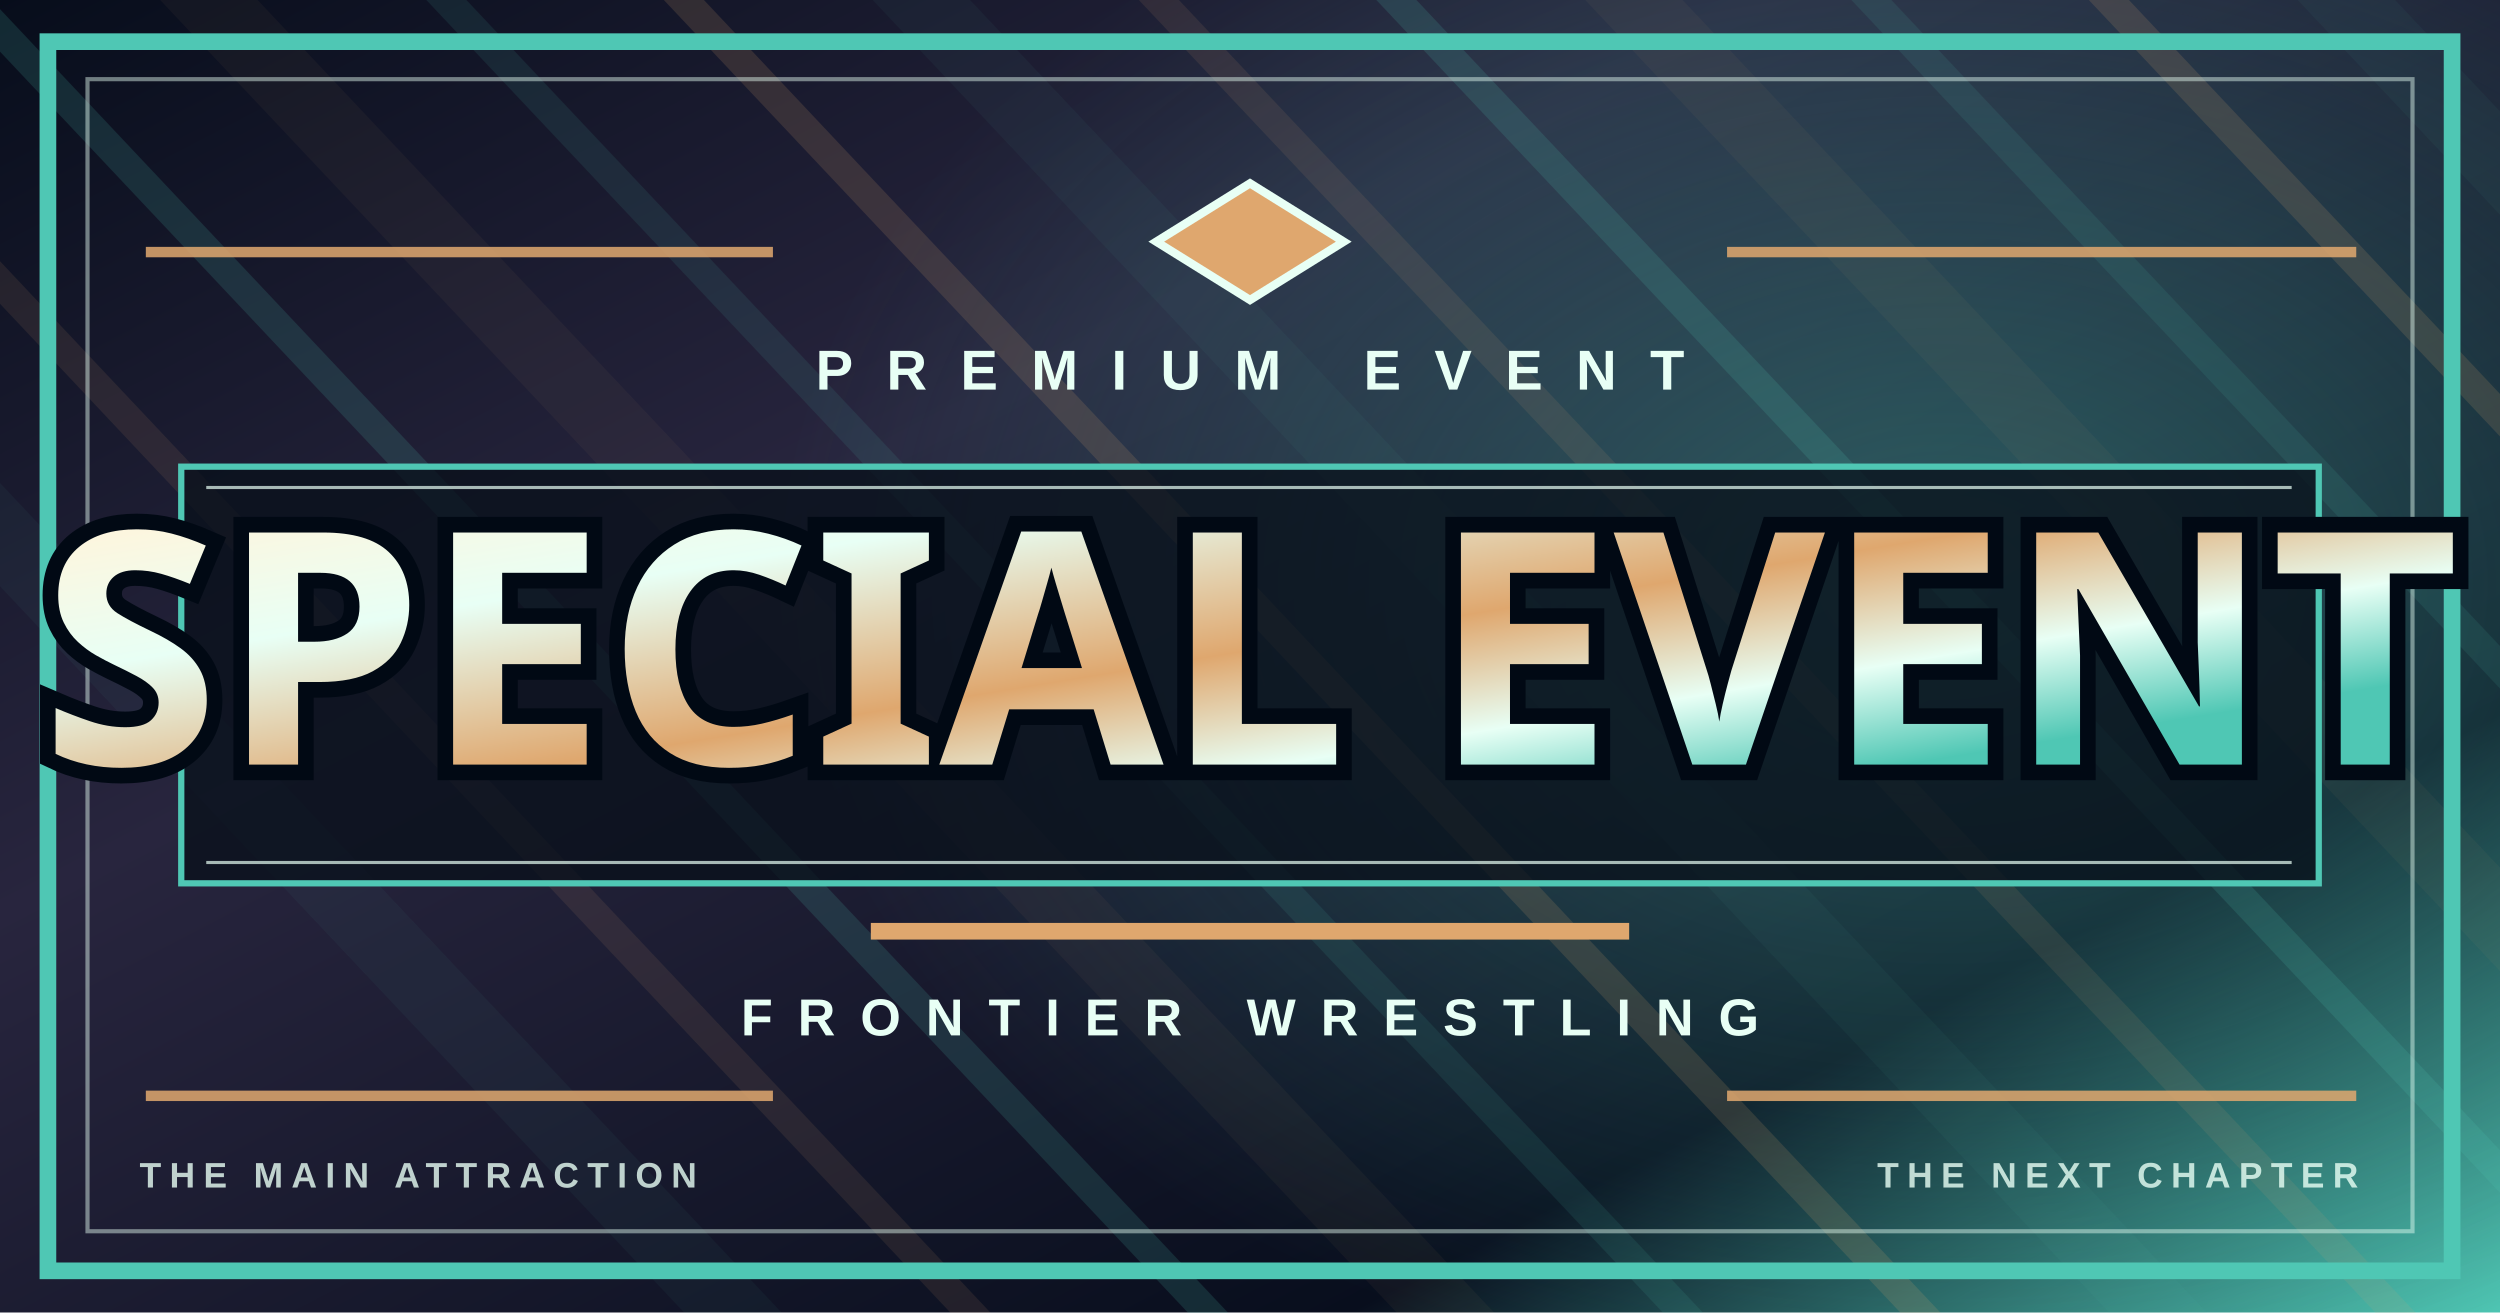
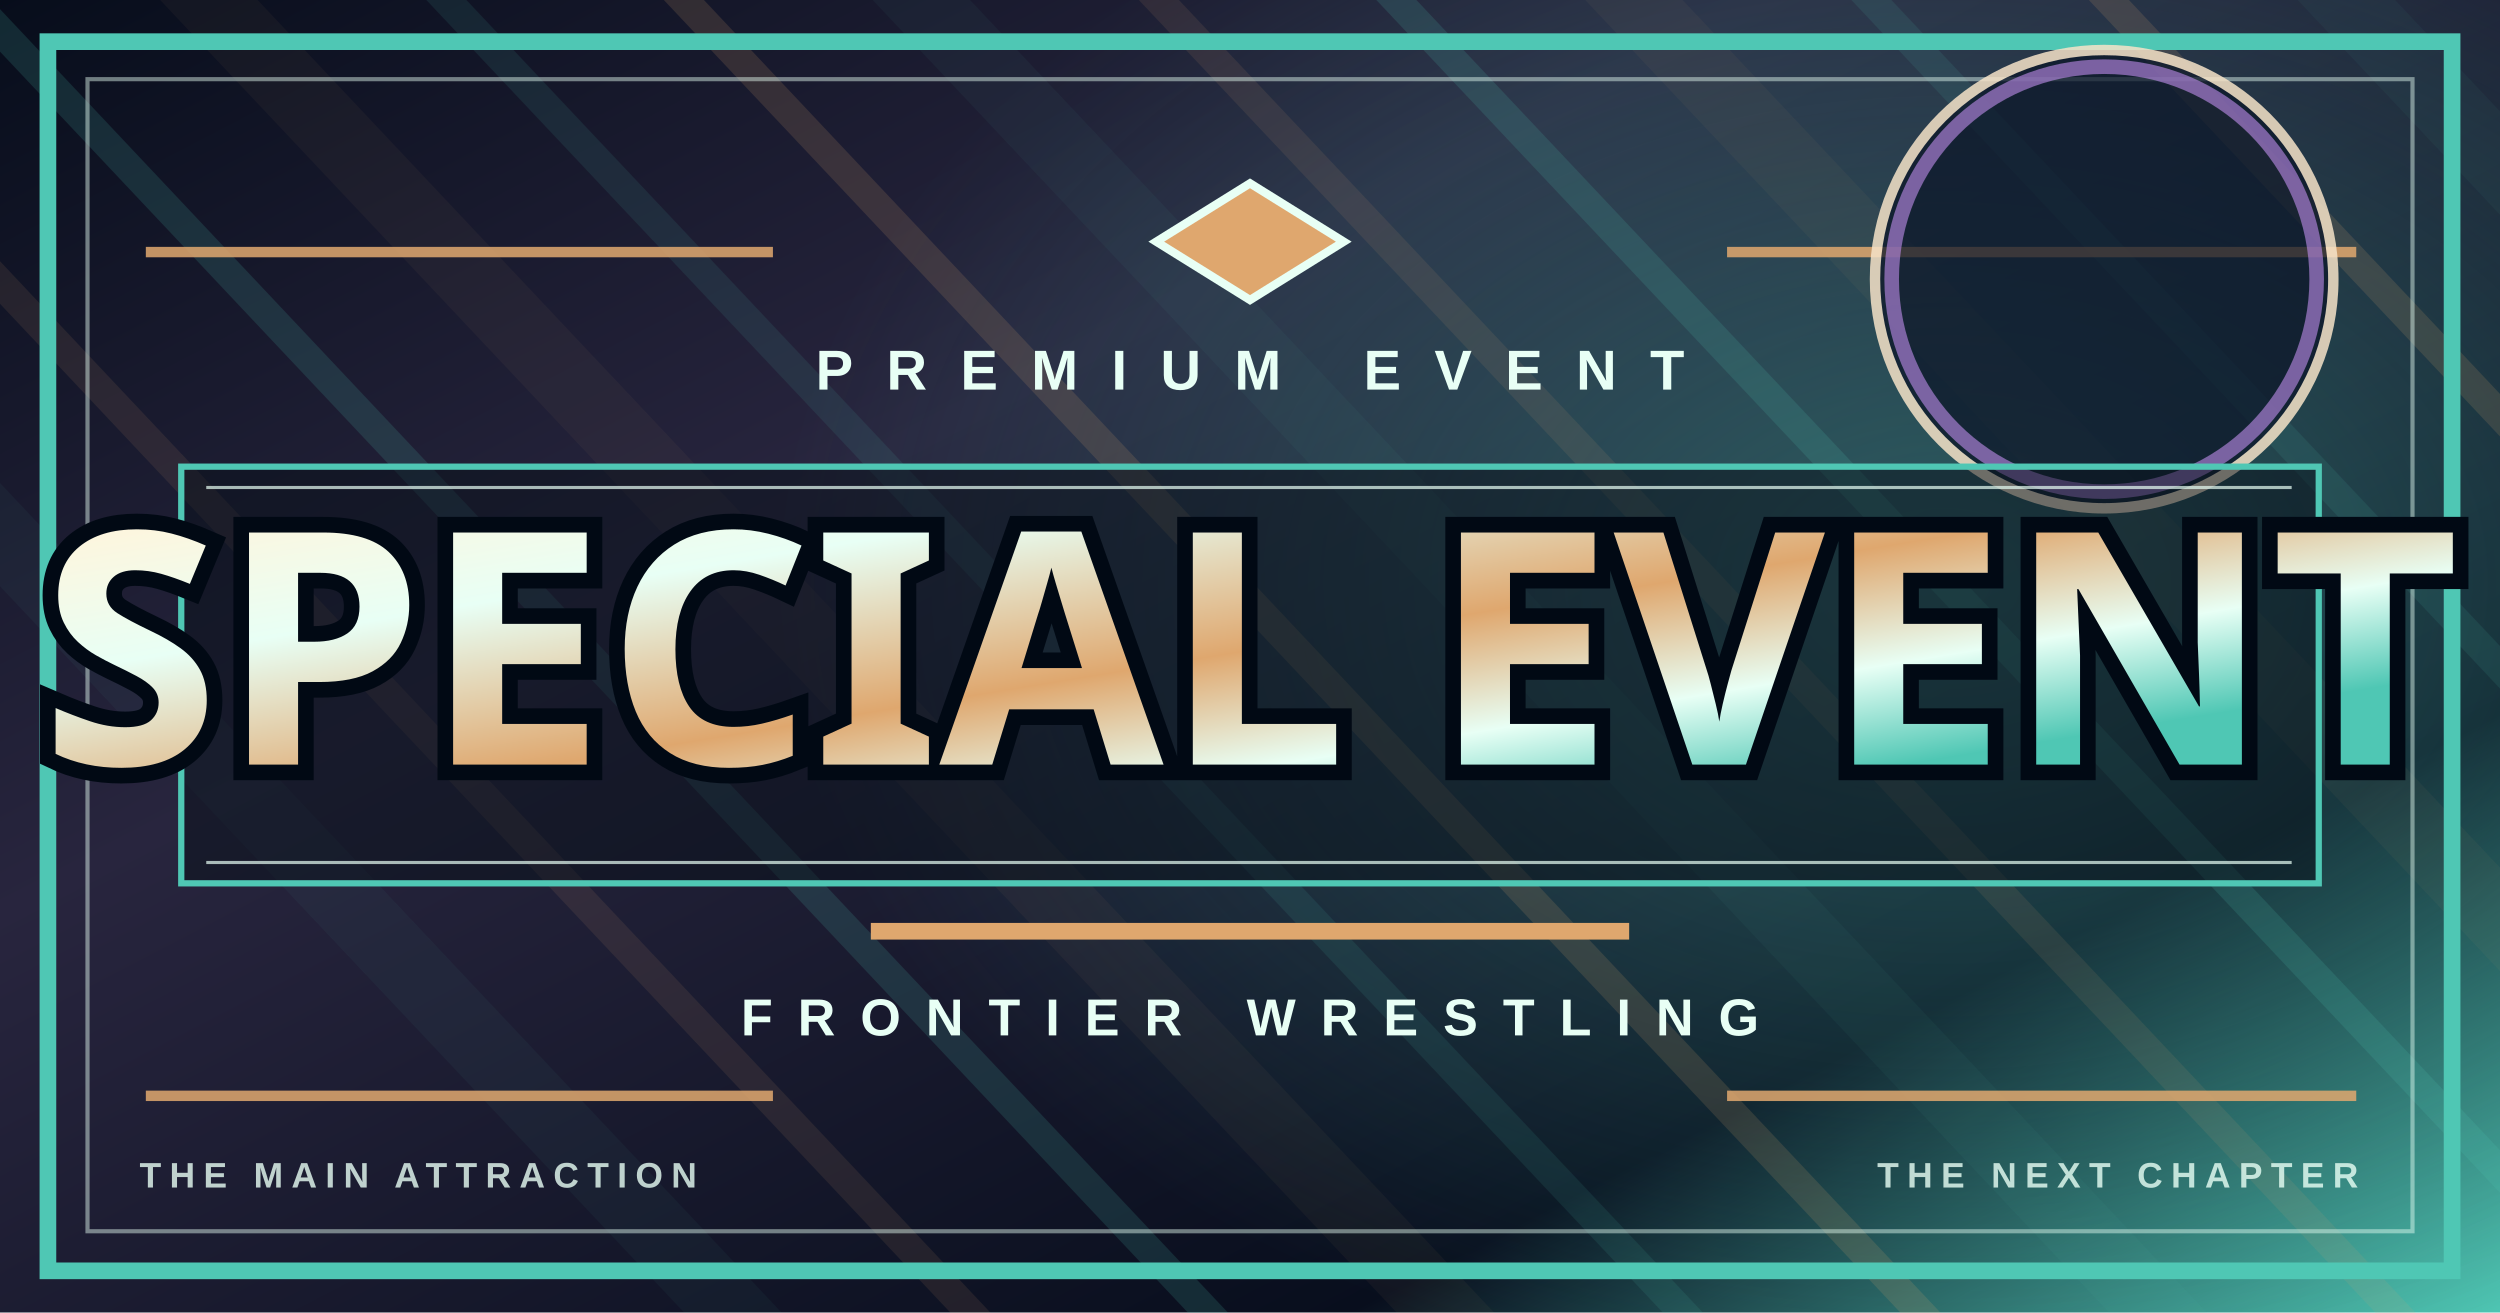
<svg xmlns="http://www.w3.org/2000/svg" width="1200" height="630" viewBox="0 0 1200 630" role="img" aria-label="SPECIAL EVENT event art">
  <defs>
    <linearGradient id="sky" x1="0" y1="0" x2="1" y2="1">
      <stop stop-color="#070d1b" />
      <stop offset=".35" stop-color="#28253e" />
      <stop offset=".77" stop-color="#080e1d" />
      <stop offset="1" stop-color="#4fc7b4" />
    </linearGradient>
    <linearGradient id="chrome" x1="0" y1="0" x2="1" y2=".6">
      <stop stop-color="#fff5dc" />
      <stop offset=".27" stop-color="#e8fff5" />
      <stop offset=".59" stop-color="#dfa76e" />
      <stop offset=".81" stop-color="#e8fff5" />
      <stop offset="1" stop-color="#4fc7b4" />
    </linearGradient>
    <radialGradient id="spot">
      <stop stop-color="#4fc7b4" stop-opacity=".39" />
      <stop offset="1" stop-color="#4fc7b4" stop-opacity="0" />
    </radialGradient>
  </defs>
  <path fill="url(#sky)" d="M0 0h1200v630H0z" />
  <ellipse cx="935" cy="280" rx="570" ry="390" fill="url(#spot)" />
  <path d="M-270 -30L380 660" stroke="#4fc7b4" opacity="0.05" stroke-width="34" />
  <path d="M-156 -30L494 660" stroke="#dfa76e" opacity="0.1" stroke-width="14" />
  <path d="M-42 -30L608 660" stroke="#4fc7b4" opacity="0.15" stroke-width="14" />
  <path d="M72 -30L722 660" stroke="#dfa76e" opacity="0.05" stroke-width="34" />
  <path d="M186 -30L836 660" stroke="#4fc7b4" opacity="0.1" stroke-width="14" />
  <path d="M300 -30L950 660" stroke="#dfa76e" opacity="0.15" stroke-width="14" />
  <path d="M414 -30L1064 660" stroke="#4fc7b4" opacity="0.05" stroke-width="34" />
  <path d="M528 -30L1178 660" stroke="#dfa76e" opacity="0.1" stroke-width="14" />
  <path d="M642 -30L1292 660" stroke="#4fc7b4" opacity="0.15" stroke-width="14" />
  <path d="M756 -30L1406 660" stroke="#dfa76e" opacity="0.05" stroke-width="34" />
  <path d="M870 -30L1520 660" stroke="#4fc7b4" opacity="0.1" stroke-width="14" />
  <path d="M984 -30L1634 660" stroke="#dfa76e" opacity="0.15" stroke-width="14" />
  <path d="M1098 -30L1748 660" stroke="#4fc7b4" opacity="0.05" stroke-width="34" />
  <path d="M1212 -30L1862 660" stroke="#dfa76e" opacity="0.1" stroke-width="14" />
  <path d="M1326 -30L1976 660" stroke="#4fc7b4" opacity="0.15" stroke-width="14" />
-   <g color="#4fc7b4" opacity=".48" transform="translate(-60 0)">
+   <g id="ppw-event-crest" color="#4fc7b4" opacity=".48" transform="translate(-60 0)">
    <g fill="none" stroke="currentColor" stroke-width="11" stroke-linecap="round" stroke-linejoin="round">M923 80 1080 181l-29 189-128 117-126-117-29-189Z M923 110v355M781 290h280M837 202h175M833 378h184</g>
  </g>
  <path d="M23 20h1154v590H23Z" fill="none" stroke="#4fc7b4" stroke-width="8" />
  <path d="M42 38h1116v553H42Z" fill="none" stroke="#e8fff5" stroke-width="2" opacity=".46" />
  <path d="M70 121h301M829 121h302M70 526h301M829 526h302" stroke="#dfa76e" stroke-width="5" opacity=".86" />
  <path d="M600 88l45 28-45 28-45-28Z" fill="#dfa76e" stroke="#e8fff5" stroke-width="4" />
  <text x="600" y="187" font-family="Arial,sans-serif" text-anchor="middle" font-size="27" letter-spacing="16" font-weight="900" fill="#e8fff5">PREMIUM EVENT</text>
-   <path d="M87 224H1113V424H87Z" fill="#09101bc4" stroke="#4fc7b4" stroke-width="3" />
+   <circle cx="1010" cy="134" r="110" fill="#0d1729e0" stroke="#f6e3c8" stroke-width="5" opacity=".85" />
+   <circle cx="1010" cy="134" r="102" fill="none" stroke="#c08eec" stroke-width="7" opacity=".6" />
+   <use href="#ppw-event-crest" transform="translate(1010 134) scale(.40) translate(-930 -280)" opacity=".98" />
+   <path d="M87 224H1113V424H87Z" fill="#09101b82" stroke="#4fc7b4" stroke-width="3" />
  <path d="M99 234h1001M99 414h1001" stroke="#e8fff5" stroke-width="1.5" opacity=".7" />
  <text x="600" y="367" text-anchor="middle" font-family="Impact,'Arial Black',sans-serif" font-size="156" font-weight="1000" textLength="944" lengthAdjust="spacingAndGlyphs" fill="url(#chrome)" stroke="#010914" stroke-width="15" paint-order="stroke">SPECIAL EVENT</text>
  <path d="M418 447h364" stroke="#dfa76e" stroke-width="8" />
  <text x="600" y="497" text-anchor="middle" fill="#e8fff5" font-family="Arial,sans-serif" font-size="25" font-weight="900" letter-spacing="12">FRONTIER WRESTLING</text>
  <text x="67" y="570" fill="#e8fff5" opacity=".8" font-family="Arial,sans-serif" font-size="17" font-weight="900" letter-spacing="4">THE MAIN ATTRACTION</text>
  <text x="1132" y="570" text-anchor="end" fill="#e8fff5" opacity=".8" font-family="Arial,sans-serif" font-size="17" font-weight="900" letter-spacing="4">THE NEXT CHAPTER</text>
</svg>
